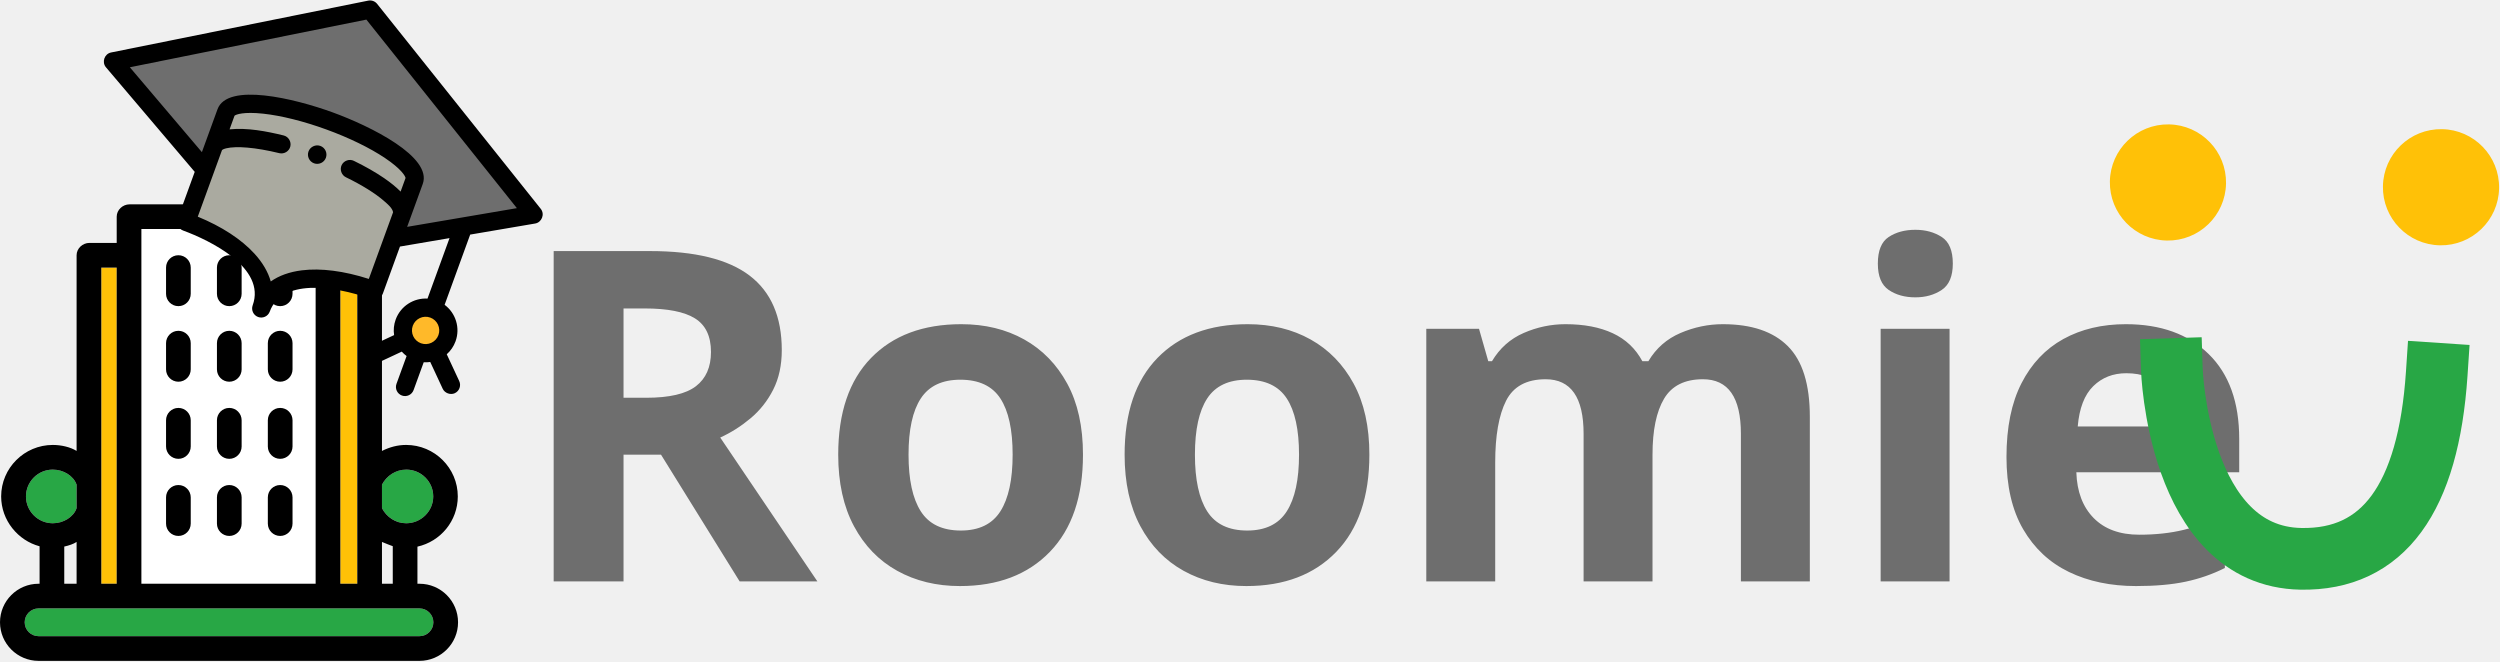
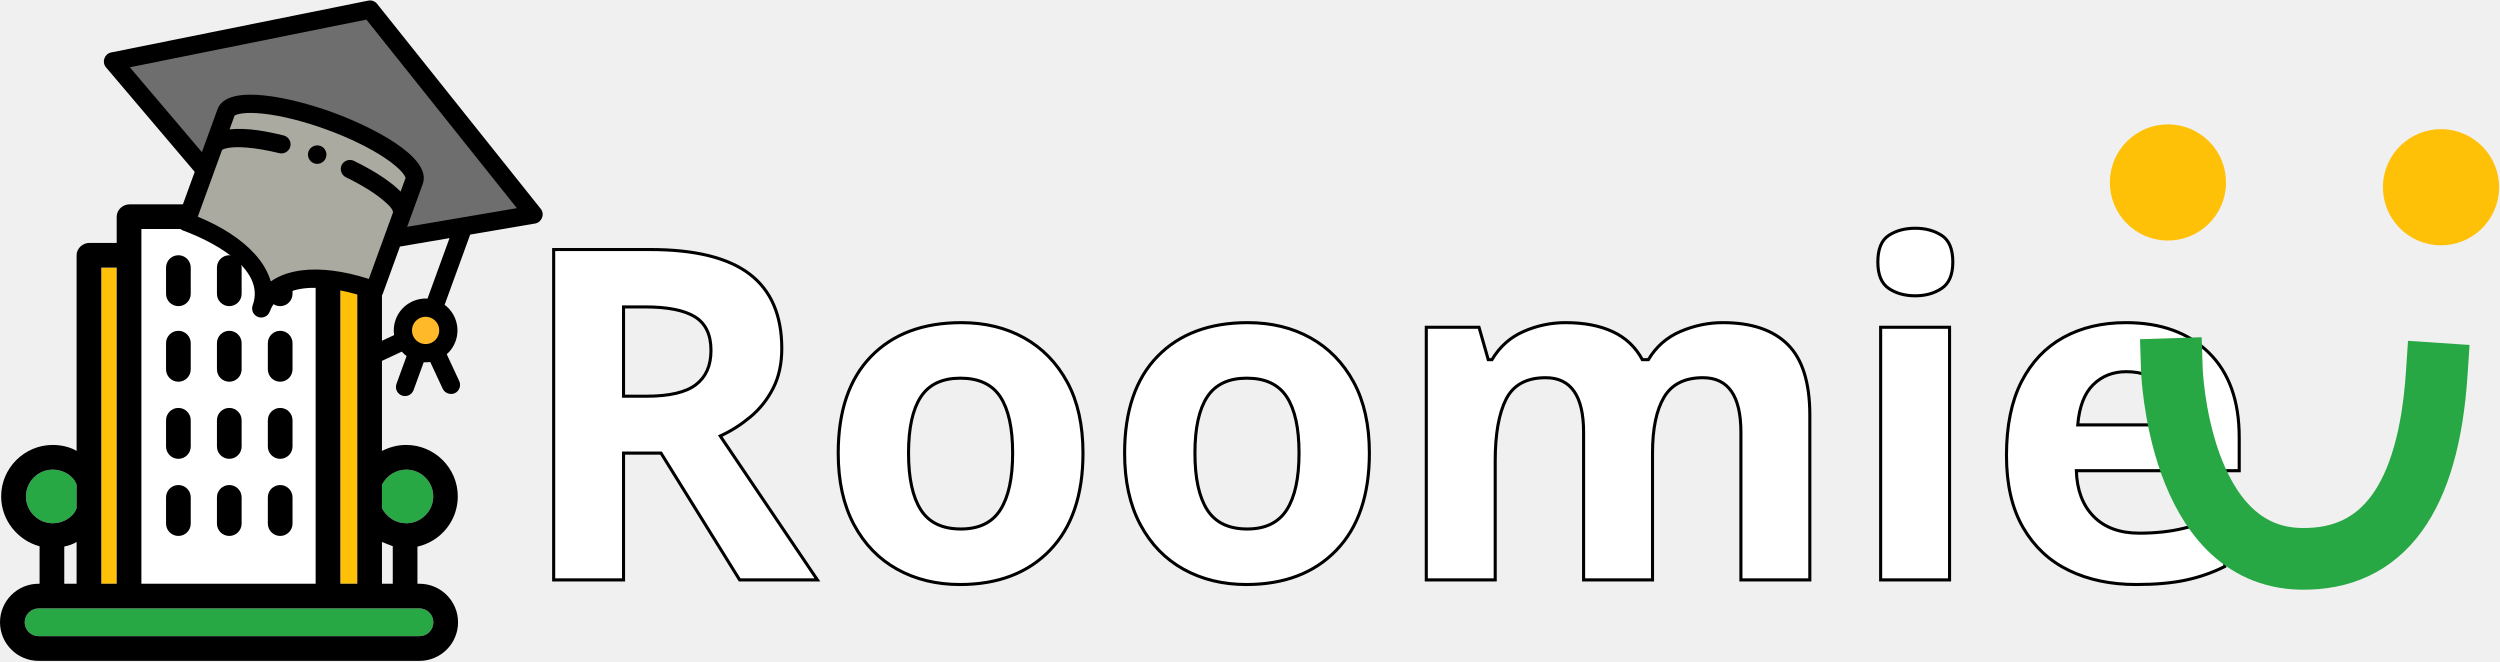
<svg xmlns="http://www.w3.org/2000/svg" width="1621px" height="429px" viewBox="0 0 1621 429" version="1.1">
  <defs />
  <g id="Page-1" stroke="none" stroke-width="1" fill="none" fill-rule="evenodd">
-     <g id="Group-2" transform="translate(0, -51)">
+     <g id="White" transform="translate(0, -51)">
      <g id="Group">
        <g id="apartments" transform="translate(0, 183)">
          <path d="M49.667,219.396 C47.667,220.722 44.667,221.736 41.667,222.396 L41.667,246.5 L49.667,246.5 L49.667,219.396 Z" id="Shape" />
          <path d="M247.667,219.396 L247.667,246.5 L254.667,246.5 L254.667,222.15 C252.667,221.494 250.667,220.564 247.667,219.396 Z" id="Shape" />
          <path d="M34.224,207.281 C41.079,207.281 47.667,203.285 49.667,197.51 L49.667,182.27 C47.667,176.495 41.079,172.499 34.224,172.499 C24.635,172.499 16.833,180.301 16.833,189.891 C16.833,199.48 24.635,207.281 34.224,207.281 Z" id="Shape" fill="#28A745" fill-rule="nonzero" />
          <path d="M247.667,197.51 C250.667,203.285 256.588,207.281 263.442,207.281 C273.032,207.281 280.917,199.479 280.917,189.89 C280.917,180.3 272.99,172.498 263.401,172.498 C256.547,172.498 250.668,176.494 247.668,182.269 L247.668,197.51 L247.667,197.51 Z" id="Shape" fill="#28A745" fill-rule="nonzero" />
          <rect id="Rectangle-path" fill="#FFC107" fill-rule="nonzero" x="220.667" y="41.5" width="11" height="205" />
          <rect id="Rectangle-path" fill="#FFC107" fill-rule="nonzero" x="65.667" y="41.5" width="10" height="205" />
          <path d="M91.667,246.5 L204.667,246.5 L204.667,16.5 L91.667,16.5 L91.667,246.5 Z M123.667,207.5 C123.667,211.918 120.085,215.5 115.667,215.5 C111.249,215.5 107.667,211.918 107.667,207.5 L107.667,190.5 C107.667,186.082 111.249,182.5 115.667,182.5 C120.085,182.5 123.667,186.082 123.667,190.5 L123.667,207.5 Z M123.667,157.5 C123.667,161.918 120.085,165.5 115.667,165.5 C111.249,165.5 107.667,161.918 107.667,157.5 L107.667,140.5 C107.667,136.082 111.249,132.5 115.667,132.5 C120.085,132.5 123.667,136.082 123.667,140.5 L123.667,157.5 Z M123.667,107.5 C123.667,111.918 120.085,115.5 115.667,115.5 C111.249,115.5 107.667,111.918 107.667,107.5 L107.667,90.5 C107.667,86.082 111.249,82.5 115.667,82.5 C120.085,82.5 123.667,86.082 123.667,90.5 L123.667,107.5 Z M123.667,58.5 C123.667,62.918 120.085,66.5 115.667,66.5 C111.249,66.5 107.667,62.918 107.667,58.5 L107.667,41.5 C107.667,37.082 111.249,33.5 115.667,33.5 C120.085,33.5 123.667,37.082 123.667,41.5 L123.667,58.5 Z M156.667,207.5 C156.667,211.918 153.085,215.5 148.667,215.5 C144.249,215.5 140.667,211.918 140.667,207.5 L140.667,190.5 C140.667,186.082 144.249,182.5 148.667,182.5 C153.085,182.5 156.667,186.082 156.667,190.5 L156.667,207.5 Z M156.667,157.5 C156.667,161.918 153.085,165.5 148.667,165.5 C144.249,165.5 140.667,161.918 140.667,157.5 L140.667,140.5 C140.667,136.082 144.249,132.5 148.667,132.5 C153.085,132.5 156.667,136.082 156.667,140.5 L156.667,157.5 Z M156.667,107.5 C156.667,111.918 153.085,115.5 148.667,115.5 C144.249,115.5 140.667,111.918 140.667,107.5 L140.667,90.5 C140.667,86.082 144.249,82.5 148.667,82.5 C153.085,82.5 156.667,86.082 156.667,90.5 L156.667,107.5 Z M156.667,58.5 C156.667,62.918 153.085,66.5 148.667,66.5 C144.249,66.5 140.667,62.918 140.667,58.5 L140.667,41.5 C140.667,37.082 144.249,33.5 148.667,33.5 C153.085,33.5 156.667,37.082 156.667,41.5 L156.667,58.5 Z M189.667,207.5 C189.667,211.918 186.085,215.5 181.667,215.5 C177.249,215.5 173.667,211.918 173.667,207.5 L173.667,190.5 C173.667,186.082 177.249,182.5 181.667,182.5 C186.085,182.5 189.667,186.082 189.667,190.5 L189.667,207.5 Z M189.667,157.5 C189.667,161.918 186.085,165.5 181.667,165.5 C177.249,165.5 173.667,161.918 173.667,157.5 L173.667,140.5 C173.667,136.082 177.249,132.5 181.667,132.5 C186.085,132.5 189.667,136.082 189.667,140.5 L189.667,157.5 Z M189.667,107.5 C189.667,111.918 186.085,115.5 181.667,115.5 C177.249,115.5 173.667,111.918 173.667,107.5 L173.667,90.5 C173.667,86.082 177.249,82.5 181.667,82.5 C186.085,82.5 189.667,86.082 189.667,90.5 L189.667,107.5 Z M189.667,41.5 L189.667,58.5 C189.667,62.918 186.085,66.5 181.667,66.5 C177.249,66.5 173.667,62.918 173.667,58.5 L173.667,41.5 C173.667,37.082 177.249,33.5 181.667,33.5 C186.085,33.5 189.667,37.082 189.667,41.5 Z" id="Shape" fill="#FFFFFF" fill-rule="nonzero" />
          <path d="M272,262.5 L25,262.5 C20.037,262.5 16,266.537 16,271.5 C16,276.463 20.037,280.5 25,280.5 L272,280.5 C276.963,280.5 281,276.463 281,271.5 C281,266.537 276.963,262.5 272,262.5 Z" id="Shape" fill="#28A745" fill-rule="nonzero" />
          <path d="M272,246.5 L270.667,246.5 L270.667,222.446 C285.667,219.072 296.834,205.761 296.834,189.89 C296.834,171.478 281.771,156.498 263.359,156.498 C257.723,156.498 252.667,157.907 247.667,160.383 L247.667,33.5 C247.667,29.082 244.418,25.5 240,25.5 L220.667,25.5 L220.667,8.5 C220.667,4.082 217.418,0.5 213,0.5 L84,0.5 C79.582,0.5 75.667,4.082 75.667,8.5 L75.667,25.5 L58,25.5 C53.582,25.5 49.667,29.082 49.667,33.5 L49.667,160.385 C45.667,157.908 39.861,156.499 34.224,156.499 C15.812,156.499 0.75,171.479 0.75,189.891 C0.75,205.407 11.667,218.482 25.667,222.213 L25.667,246.5 L25,246.5 C11.215,246.5 0,257.715 0,271.5 C0,285.285 11.215,296.5 25,296.5 L272,296.5 C285.785,296.5 297,285.285 297,271.5 C297,257.715 285.785,246.5 272,246.5 Z M272,280.5 L25,280.5 C20.037,280.5 16,276.463 16,271.5 C16,266.537 20.037,262.5 25,262.5 L272,262.5 C276.963,262.5 281,266.537 281,271.5 C281,276.463 276.963,280.5 272,280.5 Z M34.224,172.499 C41.079,172.499 47.667,176.495 49.667,182.27 L49.667,197.509 C47.667,203.284 41.079,207.28 34.224,207.28 C24.635,207.28 16.833,199.478 16.833,189.889 C16.833,180.301 24.635,172.499 34.224,172.499 Z M204.667,16.5 L204.667,246.5 L91.667,246.5 L91.667,16.5 L204.667,16.5 Z M263.442,172.499 C273.032,172.499 280.917,180.301 280.917,189.891 C280.917,199.48 272.99,207.282 263.401,207.282 C256.547,207.282 250.668,203.286 247.668,197.511 L247.668,182.27 C250.667,176.495 256.588,172.499 263.442,172.499 Z M247.667,246.5 L247.667,219.396 C250.667,220.564 252.667,221.494 254.667,222.15 L254.667,246.5 L247.667,246.5 Z M231.667,246.5 L220.667,246.5 L220.667,41.5 L231.667,41.5 L231.667,246.5 Z M75.667,246.5 L65.667,246.5 L65.667,41.5 L75.667,41.5 L75.667,246.5 Z M41.667,222.396 C44.667,221.736 47.667,220.722 49.667,219.396 L49.667,246.5 L41.667,246.5 L41.667,222.396 Z" id="Shape" fill="#000000" fill-rule="nonzero" />
          <path d="M115.667,132.5 C111.249,132.5 107.667,136.082 107.667,140.5 L107.667,157.5 C107.667,161.918 111.249,165.5 115.667,165.5 C120.085,165.5 123.667,161.918 123.667,157.5 L123.667,140.5 C123.667,136.082 120.085,132.5 115.667,132.5 Z" id="Shape" fill="#000000" fill-rule="nonzero" />
          <path d="M115.667,182.5 C111.249,182.5 107.667,186.082 107.667,190.5 L107.667,207.5 C107.667,211.918 111.249,215.5 115.667,215.5 C120.085,215.5 123.667,211.918 123.667,207.5 L123.667,190.5 C123.667,186.082 120.085,182.5 115.667,182.5 Z" id="Shape" fill="#000000" fill-rule="nonzero" />
          <path d="M115.667,82.5 C111.249,82.5 107.667,86.082 107.667,90.5 L107.667,107.5 C107.667,111.918 111.249,115.5 115.667,115.5 C120.085,115.5 123.667,111.918 123.667,107.5 L123.667,90.5 C123.667,86.082 120.085,82.5 115.667,82.5 Z" id="Shape" fill="#000000" fill-rule="nonzero" />
          <path d="M115.667,33.5 C111.249,33.5 107.667,37.082 107.667,41.5 L107.667,58.5 C107.667,62.918 111.249,66.5 115.667,66.5 C120.085,66.5 123.667,62.918 123.667,58.5 L123.667,41.5 C123.667,37.082 120.085,33.5 115.667,33.5 Z" id="Shape" fill="#000000" fill-rule="nonzero" />
          <path d="M148.667,132.5 C144.249,132.5 140.667,136.082 140.667,140.5 L140.667,157.5 C140.667,161.918 144.249,165.5 148.667,165.5 C153.085,165.5 156.667,161.918 156.667,157.5 L156.667,140.5 C156.667,136.082 153.085,132.5 148.667,132.5 Z" id="Shape" fill="#000000" fill-rule="nonzero" />
          <path d="M148.667,182.5 C144.249,182.5 140.667,186.082 140.667,190.5 L140.667,207.5 C140.667,211.918 144.249,215.5 148.667,215.5 C153.085,215.5 156.667,211.918 156.667,207.5 L156.667,190.5 C156.667,186.082 153.085,182.5 148.667,182.5 Z" id="Shape" fill="#000000" fill-rule="nonzero" />
          <path d="M148.667,82.5 C144.249,82.5 140.667,86.082 140.667,90.5 L140.667,107.5 C140.667,111.918 144.249,115.5 148.667,115.5 C153.085,115.5 156.667,111.918 156.667,107.5 L156.667,90.5 C156.667,86.082 153.085,82.5 148.667,82.5 Z" id="Shape" fill="#000000" fill-rule="nonzero" />
          <path d="M148.667,33.5 C144.249,33.5 140.667,37.082 140.667,41.5 L140.667,58.5 C140.667,62.918 144.249,66.5 148.667,66.5 C153.085,66.5 156.667,62.918 156.667,58.5 L156.667,41.5 C156.667,37.082 153.085,33.5 148.667,33.5 Z" id="Shape" fill="#000000" fill-rule="nonzero" />
          <path d="M181.667,132.5 C177.249,132.5 173.667,136.082 173.667,140.5 L173.667,157.5 C173.667,161.918 177.249,165.5 181.667,165.5 C186.085,165.5 189.667,161.918 189.667,157.5 L189.667,140.5 C189.667,136.082 186.085,132.5 181.667,132.5 Z" id="Shape" fill="#000000" fill-rule="nonzero" />
          <path d="M181.667,182.5 C177.249,182.5 173.667,186.082 173.667,190.5 L173.667,207.5 C173.667,211.918 177.249,215.5 181.667,215.5 C186.085,215.5 189.667,211.918 189.667,207.5 L189.667,190.5 C189.667,186.082 186.085,182.5 181.667,182.5 Z" id="Shape" fill="#000000" fill-rule="nonzero" />
          <path d="M181.667,82.5 C177.249,82.5 173.667,86.082 173.667,90.5 L173.667,107.5 C173.667,111.918 177.249,115.5 181.667,115.5 C186.085,115.5 189.667,111.918 189.667,107.5 L189.667,90.5 C189.667,86.082 186.085,82.5 181.667,82.5 Z" id="Shape" fill="#000000" fill-rule="nonzero" />
          <path d="M173.667,41.5 L173.667,58.5 C173.667,62.918 177.249,66.5 181.667,66.5 C186.085,66.5 189.667,62.918 189.667,58.5 L189.667,41.5 C189.667,37.082 186.085,33.5 181.667,33.5 C177.249,33.5 173.667,37.082 173.667,41.5 Z" id="Shape" fill="#000000" fill-rule="nonzero" />
        </g>
        <g id="mortarboard" transform="translate(201.9099, 161.5891) rotate(20) translate(-201.9099, -161.5891) translate(50.90994, 44.58908)" fill-rule="nonzero">
          <path d="M86.439,99.344 C86.439,89.575 115.568,81.655 151.5,81.655 C187.432,81.655 216.561,89.575 216.561,99.344 L216.561,139 L297,93.393 L151.501,5 L6,93.393 L86.439,139 L86.439,99.344 Z" id="Shape" fill="#6E6E6E" />
          <circle id="Oval" fill="#FFB929" cx="257" cy="189" r="15" />
          <path d="M216,175.055 L216,99.679 C216,89.915 186.898,82 151,82 C115.102,82 86,89.915 86,99.679 L86,175.055 C121.926,175.158 151,188.018 151,211 C151,187.12 180.075,175.158 216,175.055 Z" id="Shape" fill="#AAAAA0" />
          <path d="M299.24,89.465 L154.08,0.863 C152.194,-0.288 149.825,-0.288 147.938,0.863 C147.938,0.863 3.146,89.24 2.779,89.465 C-0.999,91.771 -0.903,97.466 2.932,99.65 L80.2,143.666 L80.2,176.078 C80.2,179.336 82.831,181.979 86.084,181.989 C104.547,182.042 145.108,186.166 145.108,212.13 C145.108,215.394 147.751,218.041 151.009,218.041 C154.267,218.041 156.91,215.394 156.91,212.13 C156.91,190.007 188.707,182.067 215.934,181.989 C219.187,181.979 221.819,179.336 221.819,176.078 L221.819,143.666 L250.142,127.531 L250.142,169.258 C241.621,171.808 235.39,179.727 235.39,189.08 C235.39,192.638 236.292,195.989 237.878,198.916 L224.332,212.485 C222.027,214.793 222.027,218.535 224.332,220.844 C226.615,223.129 230.403,223.121 232.678,220.844 L246.224,207.275 C247.46,207.947 248.773,208.492 250.143,208.902 L250.143,228.09 C250.143,231.353 252.785,234 256.044,234 C259.302,234 261.945,231.353 261.945,228.09 L261.945,208.902 C263.315,208.492 264.628,207.947 265.863,207.275 C265.863,207.275 279.351,220.785 279.409,220.843 C281.613,223.051 285.552,223.048 287.755,220.843 C290.059,218.535 290.059,214.793 287.755,212.484 L274.209,198.915 C275.795,195.989 276.697,192.638 276.697,189.08 C276.697,179.727 270.465,171.807 261.945,169.258 L261.945,120.808 C261.945,120.808 299.05,99.67 299.086,99.649 C302.81,97.528 303.076,91.806 299.24,89.465 Z M264.895,189.079 C264.895,193.967 260.924,197.945 256.044,197.945 C251.163,197.945 247.193,193.967 247.193,189.079 C247.193,184.191 251.163,180.213 256.044,180.213 C260.924,180.213 264.895,184.19 264.895,189.079 Z M210.017,170.288 C193.068,170.943 178.4,174.234 167.327,179.898 C160.103,183.593 154.572,188.204 150.836,193.582 C147.087,188.389 141.665,183.868 134.731,180.255 C123.469,174.387 108.79,170.976 92.001,170.294 L92.001,124.292 C92.189,123.979 92.886,123.169 94.202,122.313 C96.846,120.527 101.466,118.678 106.872,117.229 C112.719,115.64 119.888,114.363 127.595,113.517 C130.792,113.166 133.172,110.209 132.824,107.005 C132.477,103.821 129.499,101.413 126.321,101.767 C114.809,103.03 102.539,104.992 92.002,110.041 L92.002,100.649 C92.56,99.55 96.626,96.094 108.903,93.061 C120.399,90.221 135.353,88.657 151.01,88.657 C166.667,88.657 181.621,90.221 193.117,93.061 C205.394,96.094 209.459,99.55 210.019,100.649 L210.019,110.039 C206.472,108.332 202.172,106.831 196.984,105.486 C190.458,103.807 182.963,102.525 174.702,101.661 C171.52,101.329 168.558,103.751 168.229,106.933 C167.899,110.121 170.323,113.088 173.487,113.423 C184.988,114.605 195.125,116.751 202.042,119.452 C204.464,120.389 208.702,121.834 210.019,124.304 L210.017,170.288 Z M221.819,130.066 L221.819,100.477 C221.819,81.814 177.308,76.835 151.009,76.835 C124.709,76.835 80.198,81.814 80.198,100.477 L80.198,130.066 L17.476,94.335 L151.009,12.831 L284.542,94.335 L221.819,130.066 Z" id="Shape" fill="#000000" />
          <path d="M151,100 C151,100 150.983,100 150.982,100 C147.728,100 144.988,102.771 145,106.012 C145.006,109.312 147.694,112 151.013,112 C154.318,111.988 157.006,109.294 157,105.988 C156.994,102.682 154.3,100 151,100 Z" id="Shape" fill="#000000" />
        </g>
      </g>
      <g id="RoomieU-2" transform="translate(332, 131)">
-         <text id="Roomie" font-family="ProximaNova-Bold, Proxima Nova" font-size="300" font-weight="bold" fill="#6E6E6E">
-           <tspan x="0" y="297">Roomie</tspan>
+         <text id="Roomie" stroke="#000000" stroke-width="2" font-family="Cabin-Bold, Cabin" font-size="300" font-weight="bold" fill="#FFFFFF">
+           <tspan x="0" y="296">Roomie</tspan>
        </text>
        <g id="uparty-white" transform="translate(1160.729, 142.6863) rotate(1) translate(-1160.729, -142.6863) translate(1034.229, 2.186331)">
          <path d="M42.287,158.577 C42.287,158.577 48.276,280.152 128.183,280.152 C181.454,280.152 210.086,239.627 214.078,158.577" id="Line" stroke="#28A745" stroke-width="40" stroke-linecap="square" />
          <circle id="Oval-2" fill="#FFC107" fill-rule="nonzero" cx="37.662" cy="37.662" r="37.662" />
          <circle id="Oval-2-Copy" fill="#FFC107" fill-rule="nonzero" cx="214.739" cy="37.662" r="37.662" />
        </g>
      </g>
    </g>
  </g>
</svg>
